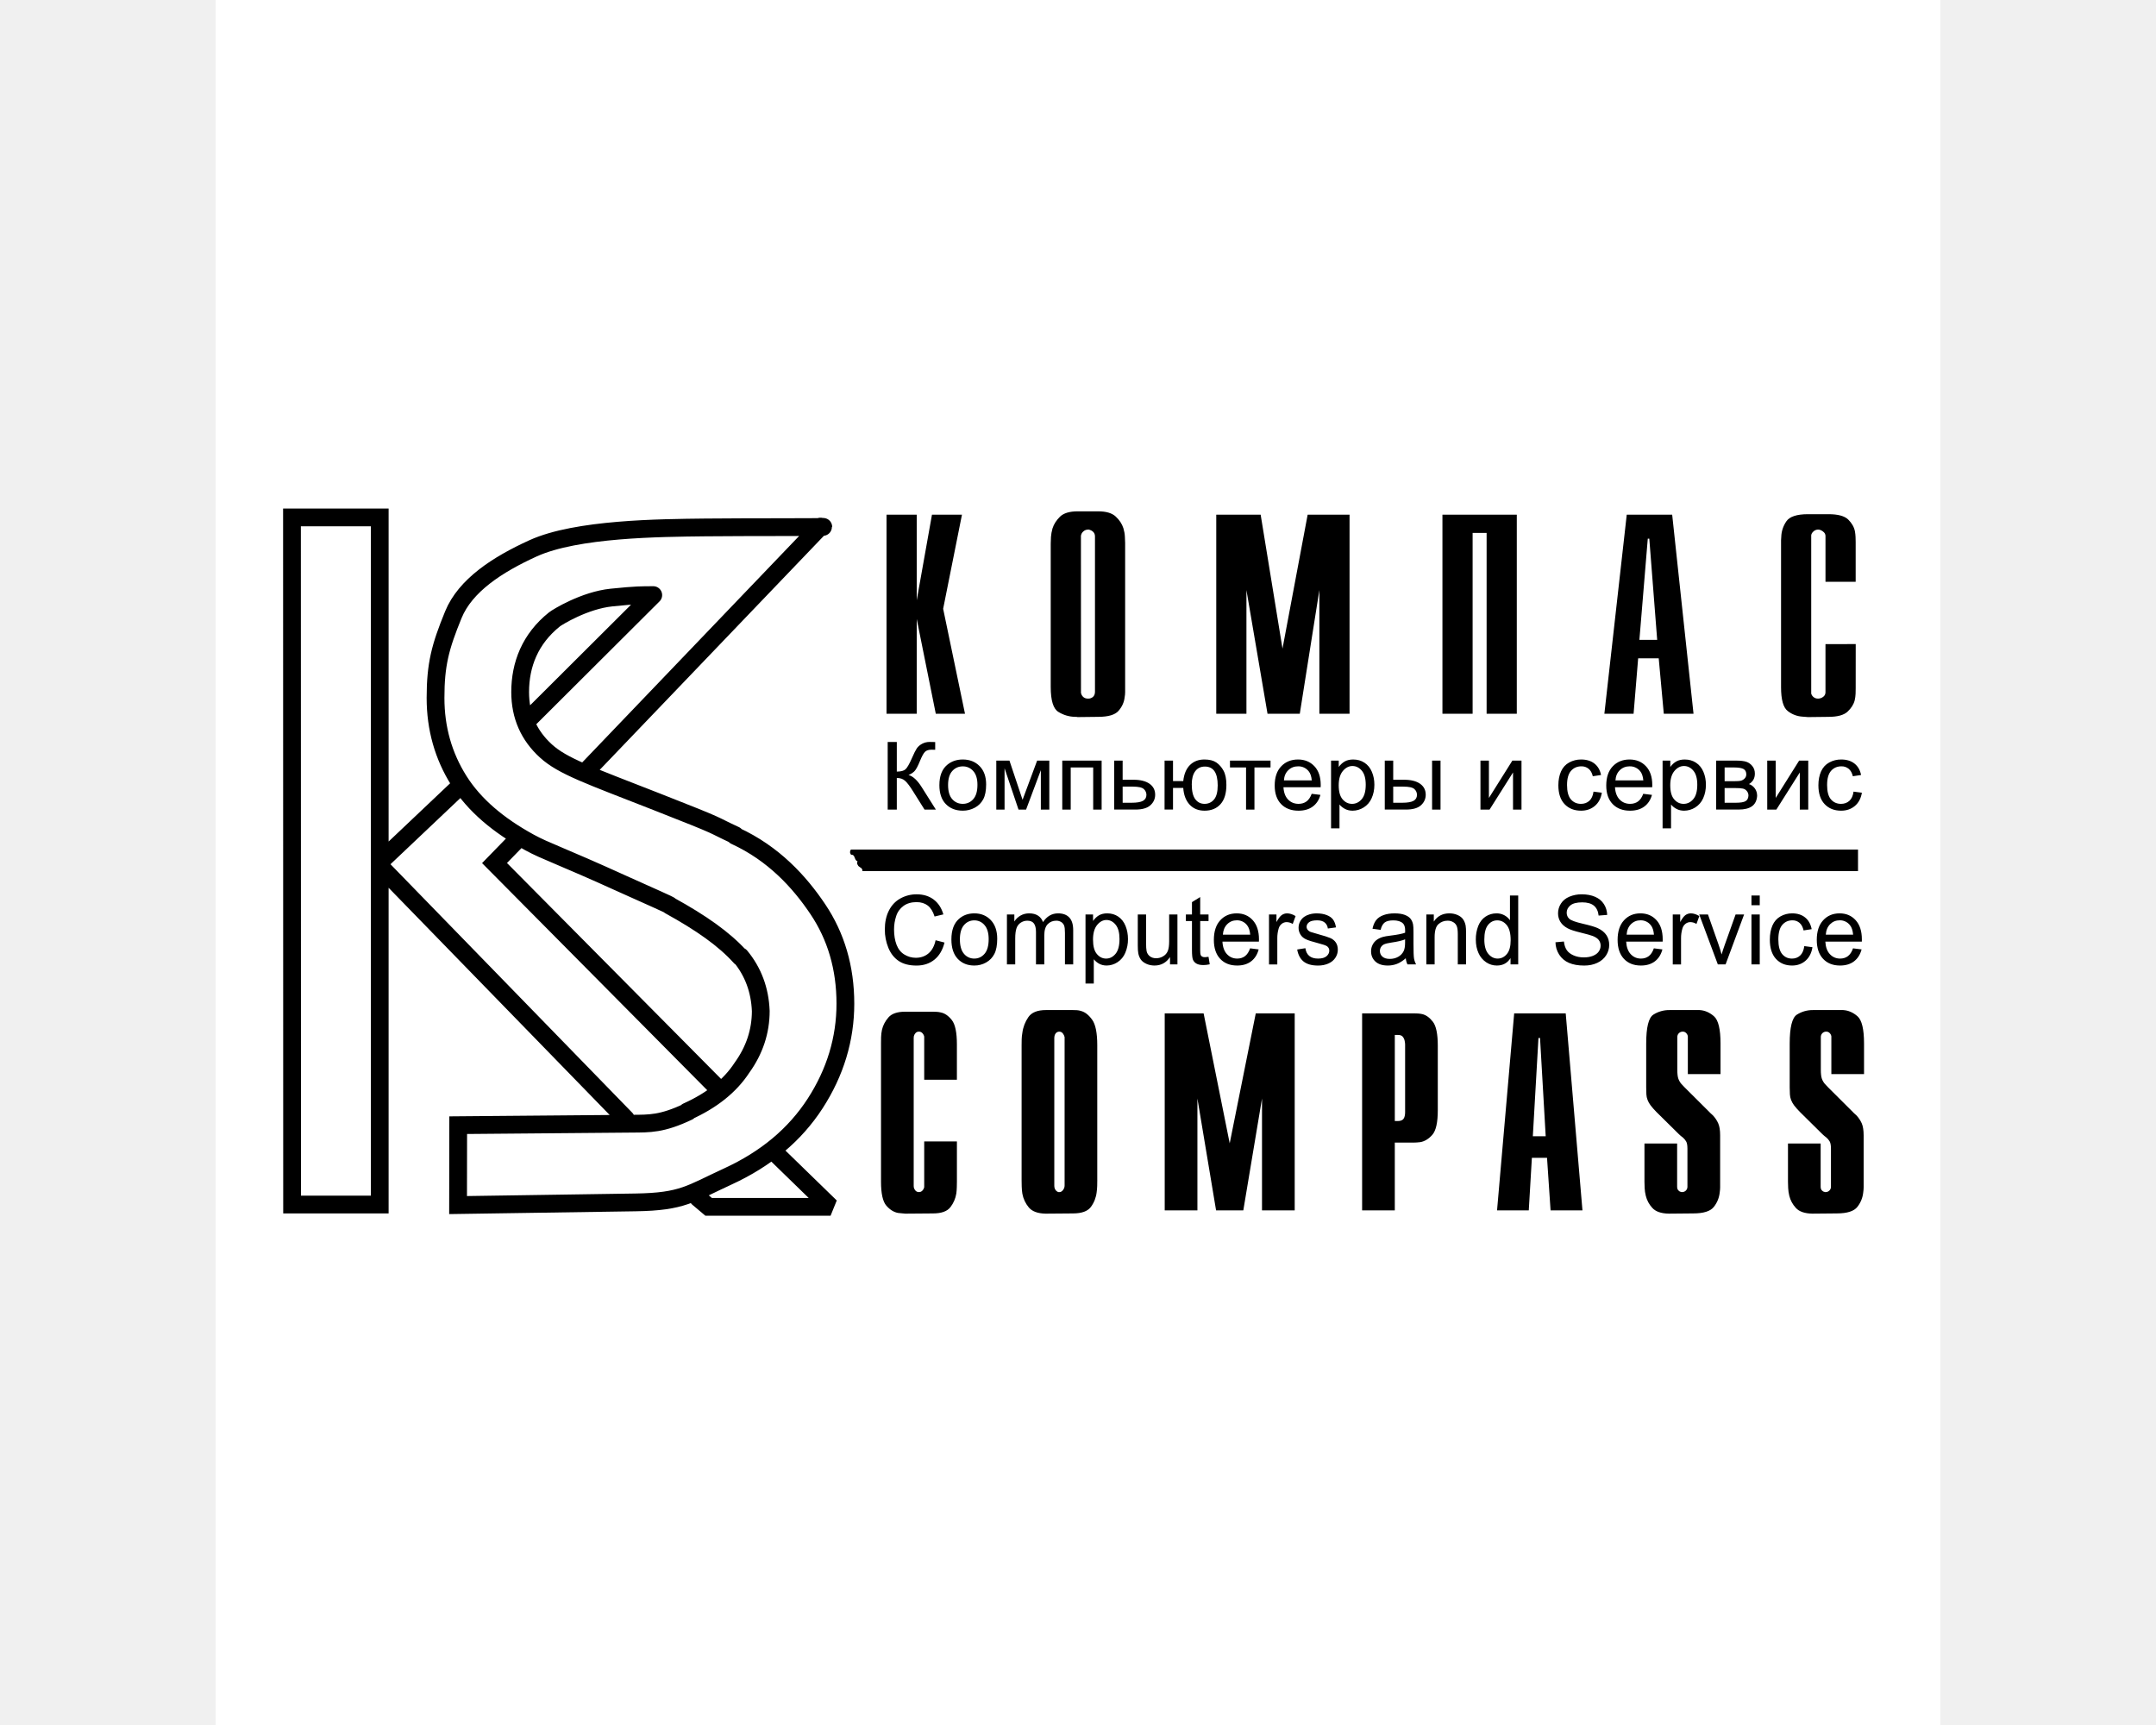
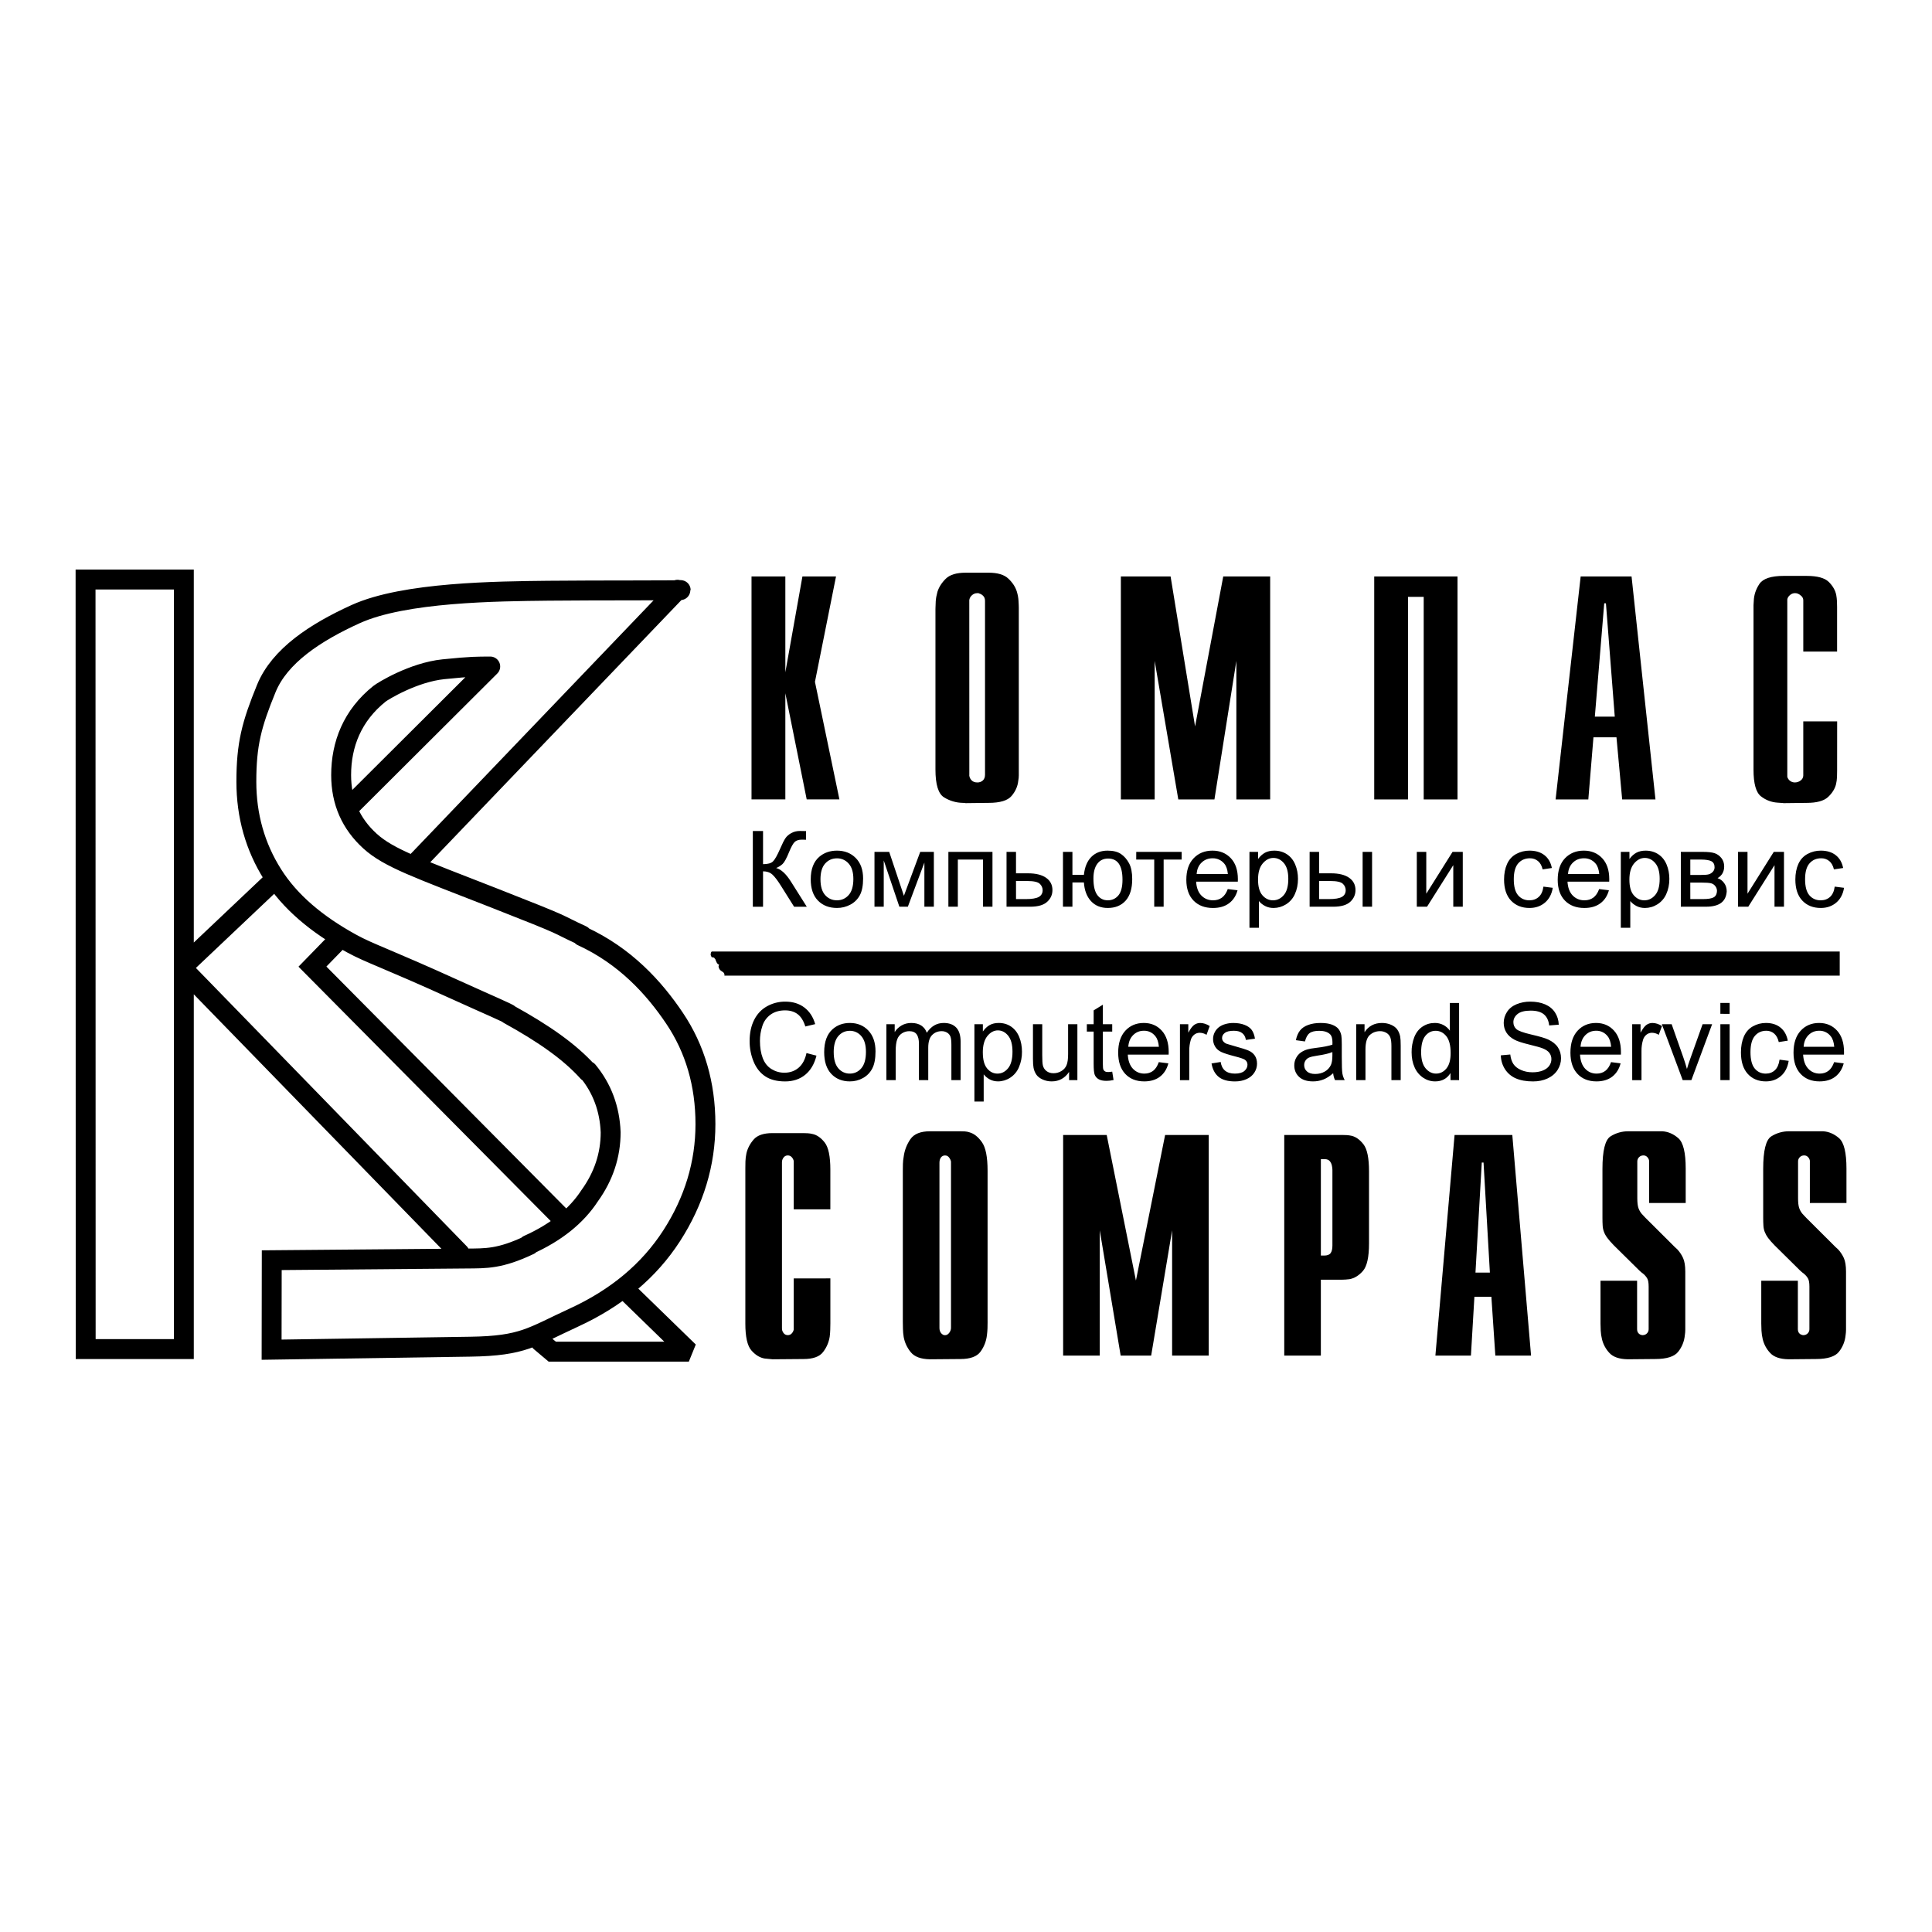
- <svg xmlns="http://www.w3.org/2000/svg" width="500" height="400" viewBox="0 0 192.756 192.756">
+ <svg xmlns="http://www.w3.org/2000/svg" width="600" height="600" viewBox="0 0 192.756 192.756">
  <path fill-rule="evenodd" clip-rule="evenodd" fill="#fff" d="M0 0h192.756v192.756H0V0z" />
  <path fill-rule="evenodd" clip-rule="evenodd" d="M183.549 97.338H72.277v-.147l-.049-.097-.073-.098-.123-.074-.098-.074-.098-.075-.073-.121-.049-.099-.025-.147.049-.172-.122-.048-.074-.098-.048-.074-.049-.123-.049-.098-.025-.098-.074-.073-.048-.074-.098-.025-.148-.024-.024-.049-.024-.049-.025-.049-.024-.074v-.122l.024-.074v-.049l.025-.025.048-.073H183.549v2.403z" />
  <path d="M67.595 58.84L41.51 86.069m-7.633 7.592l-2.705 2.779 25.106 25.318m6.449 7.263l5.999 5.834H55.098l-1.182-.996m-8.059-8.824l-27.178-27.93m-.337-.437v37.93H8.549l-.013-76.779h9.806v41.143m.144-2.755l8.976-8.499m7.346-7.155l14.103-14.056m3.781 57.716c2.756-1.234 4.812-2.877 6.135-4.91m0 0c1.398-1.939 2.099-4.055 2.099-6.344m-.001 0c-.094-2.33-.851-4.375-2.278-6.102m0 .086c-1.793-1.996-4.38-3.814-7.895-5.75m.051.02c.023-.088-2.105-.982-5.318-2.443-6.961-3.167-8.592-3.64-10.4-4.631-3.493-1.915-6.169-4.166-7.896-6.91-1.73-2.75-2.61-5.832-2.61-9.238 0-3.745.524-5.716 1.99-9.3 1.333-3.26 4.9-5.597 8.913-7.421 4.865-2.212 14.173-2.274 19.213-2.333 4.258-.051 15.218-.011 12.9-.077M48.9 66.5c-1.237.003-1.822-.019-4.655.271-3.019.309-6.071 2.197-6.38 2.444-2.714 2.17-3.829 5.044-3.829 8.115 0 2.667.975 4.854 2.878 6.585 1.889 1.717 4.812 2.711 12.414 5.69 7.851 3.077 5.781 2.359 8.734 3.717m0 .075c4.309 1.981 7.194 5.15 9.239 8.195m0 0c2.045 3.043 3.08 6.572 3.081 10.559m0-.001c0 3.934-1.125 7.666-3.376 11.152m-.001.001c-2.255 3.49-5.516 6.209-9.738 8.148m.001 0c-4.224 1.939-5.052 2.83-10.335 2.908l-19.835.299.014-8.928 19.426-.166c1.948-.016 3.339.047 6.281-1.352" fill="none" stroke="#000" stroke-width="1.986" stroke-linecap="round" stroke-miterlimit="2.613" />
  <path d="M75.11 82.91l1.019.001v3.308c.465 0 .793-.089.981-.264.188-.178.432-.604.725-1.277.212-.494.39-.844.527-1.049.138-.204.336-.377.591-.515.256-.139.539-.208.847-.208.391 0 .599.004.619.011v.865l-.204-.005-.205-.005c-.324 0-.567.078-.725.233-.16.153-.344.484-.551.988-.258.639-.478 1.042-.657 1.208a2.043 2.043 0 0 1-.64.4c.496.133.987.584 1.47 1.35l1.586 2.514h-1.266l-1.287-2.049c-.353-.566-.648-.956-.886-1.167-.238-.211-.548-.318-.925-.318v3.534H75.11V82.91zm5.778 4.817c0-1.012.287-1.764.86-2.251.479-.405 1.064-.608 1.755-.608.766 0 1.393.247 1.879.739.486.494.73 1.175.73 2.042 0 .705-.107 1.259-.323 1.662a2.254 2.254 0 0 1-.94.94 2.772 2.772 0 0 1-1.347.336c-.78 0-1.413-.245-1.894-.736-.48-.491-.722-1.2-.722-2.124h.002zm.971 0c0 .702.155 1.228.466 1.575.312.349.705.522 1.178.522.468 0 .859-.176 1.169-.524.312-.35.468-.885.468-1.604 0-.676-.156-1.188-.469-1.537a1.509 1.509 0 0 0-1.168-.523c-.473 0-.866.174-1.177.52-.312.347-.468.873-.468 1.573l.001-.002zm5.388-2.735h1.47l1.466 4.381 1.628-4.381h1.36v5.472h-.945v-4.405l-1.65 4.405h-.846l-1.559-4.616v4.616h-.924v-5.472zm7.373 0h4.399v5.472h-.943V85.76h-2.512v4.704h-.944v-5.472zm5.802 0h.945v2.139h1.197c.779 0 1.383.149 1.805.446.422.296.633.708.633 1.228 0 .457-.176.849-.529 1.172-.352.323-.914.486-1.688.486h-2.363v-5.471zm.947 4.71h.99c.598 0 1.027-.073 1.281-.215.256-.144.385-.371.385-.676a.865.865 0 0 0-.285-.633c-.188-.186-.607-.279-1.254-.279h-1.119l.002 1.803zm4.684-4.71h.943v2.288h1.145c.084-.782.334-1.382.748-1.793.416-.412.955-.619 1.615-.619.564 0 1.01.113 1.334.334.326.224.596.532.807.923s.316.919.316 1.582c0 .943-.219 1.661-.654 2.149-.438.488-1.033.732-1.783.732-.695 0-1.254-.227-1.674-.68-.418-.454-.656-1.076-.709-1.866h-1.145v2.421h-.945l.002-5.471zm4.506.665c-.463 0-.824.174-1.08.522-.258.348-.387.839-.387 1.467 0 .751.129 1.304.389 1.654.26.349.607.524 1.041.524.43 0 .783-.163 1.057-.486.273-.324.412-.848.412-1.568 0-.705-.119-1.234-.355-1.585-.238-.351-.6-.528-1.078-.528h.001zm2.804-.665h4.531v.768h-1.797v4.704h-.939V85.76h-1.797l.002-.768zm9.131 3.71l.977.12c-.154.559-.439.994-.855 1.302-.416.311-.951.465-1.598.465-.816 0-1.463-.247-1.941-.739-.477-.494-.717-1.186-.717-2.074 0-.921.242-1.637.727-2.145.482-.507 1.111-.763 1.879-.763.746 0 1.355.25 1.828.748.473.498.709 1.199.709 2.102 0 .055-.002.138-.006.248h-4.158c.035.6.209 1.061.52 1.379.311.319.701.479 1.166.479.346 0 .643-.089.887-.267.242-.178.44-.463.582-.855zm-3.103-1.499h3.113c-.041-.46-.162-.806-.357-1.036a1.46 1.46 0 0 0-1.17-.536c-.434 0-.799.143-1.094.428-.297.284-.463.666-.492 1.144zm5.267 5.36v-7.571h.859v.712c.203-.278.434-.488.688-.627.256-.139.568-.208.932-.208.475 0 .896.121 1.26.361s.641.58.824 1.018c.186.438.279.92.279 1.44 0 .56-.104 1.064-.309 1.512a2.275 2.275 0 0 1-.893 1.031 2.332 2.332 0 0 1-1.23.358c-.314 0-.598-.065-.848-.196s-.459-.296-.619-.495v2.664l-.943.001zm.856-4.805c0 .705.145 1.226.436 1.562.291.336.643.505 1.057.505.418 0 .779-.174 1.078-.522.299-.348.449-.888.449-1.62 0-.697-.146-1.221-.438-1.566-.293-.347-.645-.521-1.049-.521-.402 0-.758.186-1.068.555-.311.367-.465.904-.465 1.607zm10.435-2.766h.943v5.472h-.943v-5.472zm-5.289 0h.945v2.139h1.197c.779 0 1.381.149 1.803.446.422.296.633.708.633 1.228 0 .457-.176.849-.525 1.172-.354.323-.916.486-1.689.486h-2.363v-5.471h-.001zm.945 4.71h.992c.598 0 1.025-.073 1.281-.215.256-.144.383-.371.383-.676a.863.863 0 0 0-.283-.633c-.188-.186-.607-.279-1.254-.279h-1.119v1.803zm9.75-4.71h.945v4.174l2.621-4.174h1.02v5.472h-.947v-4.147l-2.619 4.147h-1.02v-5.472zm12.635 3.467l.93.119c-.102.628-.363 1.122-.781 1.477s-.934.533-1.541.533c-.764 0-1.377-.245-1.842-.733-.463-.489-.695-1.193-.695-2.106 0-.59.102-1.109.299-1.551.201-.443.504-.776.912-.997a2.74 2.74 0 0 1 1.33-.333c.605 0 1.102.151 1.486.451.385.3.633.728.742 1.281l-.92.139c-.086-.368-.242-.645-.463-.83a1.225 1.225 0 0 0-.809-.278c-.475 0-.863.167-1.16.501s-.447.867-.447 1.591c0 .735.145 1.27.432 1.602.287.333.662.5 1.125.5.369 0 .68-.112.928-.334.25-.222.408-.566.473-1.03l.001-.002zm5.557.243l.975.12c-.154.559-.438.994-.855 1.302-.416.311-.949.465-1.596.465-.816 0-1.463-.247-1.941-.739-.477-.494-.717-1.186-.717-2.074 0-.921.242-1.637.725-2.145.484-.507 1.111-.763 1.879-.763.748 0 1.355.25 1.828.748.473.498.711 1.199.711 2.102 0 .055-.004.138-.006.248h-4.16c.035.6.211 1.061.52 1.379.312.319.701.479 1.166.479.348 0 .645-.089.889-.267.244-.179.439-.464.582-.856v.001zm-3.106-1.499h3.115c-.043-.46-.162-.806-.357-1.036a1.46 1.46 0 0 0-1.172-.536c-.432 0-.799.143-1.094.428-.296.284-.46.666-.492 1.144zm5.268 5.36v-7.571h.861v.712c.203-.278.434-.488.688-.627.256-.139.566-.208.93-.208.477 0 .898.121 1.262.361s.639.58.824 1.018c.184.438.277.92.277 1.44 0 .56-.104 1.064-.307 1.512a2.298 2.298 0 0 1-.893 1.031 2.333 2.333 0 0 1-1.232.358c-.314 0-.598-.065-.848-.196s-.457-.296-.617-.495v2.664l-.945.001zm.857-4.805c0 .705.143 1.226.436 1.562.289.336.641.505 1.055.505.42 0 .779-.174 1.078-.522.301-.348.451-.888.451-1.62 0-.697-.146-1.221-.439-1.566-.291-.347-.643-.521-1.047-.521-.402 0-.76.186-1.07.555-.309.369-.465.906-.465 1.609h.001v-.002zm5.131-2.766h2.178c.535 0 .936.044 1.195.132.26.087.484.248.672.481.188.233.279.514.279.84 0 .261-.055.49-.164.683a1.31 1.31 0 0 1-.496.486c.264.085.48.247.654.482.174.235.26.515.26.837-.035.518-.225.905-.566 1.154-.344.25-.844.375-1.498.375h-2.514v-5.47zm.946 2.303h1.008c.402 0 .68-.02.828-.062a.894.894 0 0 0 .406-.249.64.64 0 0 0 .178-.452c0-.288-.105-.491-.312-.604-.209-.112-.566-.17-1.07-.17h-1.039l.001 1.537zm0 2.407h1.244c.535 0 .904-.062 1.102-.183.199-.122.305-.333.316-.632a.778.778 0 0 0-.174-.485.747.747 0 0 0-.451-.284c-.186-.04-.484-.061-.895-.061h-1.145l.003 1.645zm4.761-4.71h.945v4.174l2.621-4.174h1.018v5.472h-.945v-4.147l-2.619 4.147h-1.02v-5.472zm9.647 3.467l.93.119c-.102.628-.361 1.122-.779 1.477-.42.355-.934.533-1.543.533-.764 0-1.377-.245-1.84-.733-.465-.489-.697-1.193-.697-2.106 0-.59.102-1.109.299-1.551.201-.443.506-.776.912-.997a2.742 2.742 0 0 1 1.332-.333c.605 0 1.102.151 1.484.451.385.3.633.728.742 1.281l-.92.139c-.086-.368-.242-.645-.463-.83a1.225 1.225 0 0 0-.809-.278c-.475 0-.863.167-1.158.501-.299.334-.447.867-.447 1.591 0 .735.143 1.27.43 1.602.287.333.664.5 1.125.5.369 0 .68-.112.93-.334.248-.222.406-.566.471-1.03l.001-.002zM80.461 105.064l.999.258c-.209.836-.587 1.475-1.13 1.914-.543.438-1.209.658-1.995.658-.812 0-1.474-.168-1.983-.506-.509-.338-.898-.826-1.164-1.467a5.334 5.334 0 0 1-.398-2.064c0-.801.15-1.502.45-2.098.3-.598.727-1.051 1.28-1.359a3.681 3.681 0 0 1 1.831-.467c.753 0 1.389.197 1.904.588.515.393.874.945 1.077 1.656l-.983.236c-.176-.561-.43-.971-.762-1.225-.332-.254-.752-.383-1.256-.383-.581 0-1.065.143-1.454.424a2.229 2.229 0 0 0-.82 1.145 4.675 4.675 0 0 0-.237 1.477c0 .654.093 1.227.279 1.715.187.488.479.855.873 1.096.395.242.823.363 1.282.363.559 0 1.034-.166 1.42-.494.388-.33.652-.818.789-1.465v-.002h-.002zm1.768-.089c0-1.031.281-1.797.842-2.295.469-.412 1.043-.619 1.72-.619.751 0 1.366.252 1.843.754.476.504.716 1.197.716 2.082 0 .719-.105 1.283-.316 1.693-.21.412-.52.732-.921.959a2.628 2.628 0 0 1-1.321.342c-.764 0-1.384-.25-1.855-.75s-.708-1.223-.708-2.164v-.002zm.951 0c0 .715.152 1.25.456 1.605a1.46 1.46 0 0 0 1.154.533c.459 0 .842-.18 1.146-.535.306-.357.459-.902.459-1.635 0-.689-.153-1.211-.46-1.566a1.458 1.458 0 0 0-1.146-.533c-.463 0-.849.176-1.152.529-.306.354-.459.889-.459 1.604l.002-.002zm5.255 2.789v-5.576h.829v.781c.171-.271.4-.492.685-.658.285-.166.609-.25.972-.25.406 0 .738.088.996.258.259.17.442.412.549.719.431-.65.994-.977 1.687-.977.542 0 .96.154 1.25.461.292.305.438.777.438 1.414v3.828h-.921v-3.512c0-.379-.03-.652-.089-.816a.788.788 0 0 0-.327-.404 1.02 1.02 0 0 0-.556-.152c-.383 0-.704.133-.958.393-.253.26-.379.68-.379 1.254v3.238h-.928v-3.623c0-.42-.075-.734-.226-.945-.15-.209-.399-.316-.741-.316-.26 0-.503.07-.723.211a1.177 1.177 0 0 0-.482.615c-.098.27-.149.658-.149 1.166v2.893h-.927v-.002zm8.782 2.14v-7.717h.844v.725c.199-.283.424-.498.674-.639s.557-.213.912-.213c.465 0 .879.123 1.234.367.357.246.629.592.809 1.037.182.447.273.939.273 1.469a3.79 3.79 0 0 1-.303 1.541 2.296 2.296 0 0 1-.875 1.051 2.217 2.217 0 0 1-1.207.365c-.307 0-.586-.066-.83-.199a1.923 1.923 0 0 1-.605-.504v2.715l-.926.002zm.84-4.898c0 .719.141 1.25.426 1.592.285.344.631.516 1.035.516.41 0 .764-.178 1.057-.533s.441-.904.441-1.652c0-.709-.143-1.242-.43-1.596s-.631-.531-1.027-.531c-.395 0-.744.189-1.049.564-.303.377-.455.924-.455 1.641h.002v-.001zm8.605 2.758v-.818c-.424.631-1.004.945-1.734.945-.322 0-.623-.062-.902-.188-.279-.127-.49-.287-.623-.477a1.792 1.792 0 0 1-.287-.701c-.037-.186-.057-.48-.057-.883v-3.455h.926v3.094c0 .492.02.826.059.998a.983.983 0 0 0 .369.584c.189.143.424.213.699.213.279 0 .541-.072.783-.217.244-.146.418-.346.518-.594.102-.25.152-.615.152-1.09v-2.988h.926v5.576h-.829v.001zm4.303-.846l.135.836c-.26.057-.496.084-.701.084-.336 0-.598-.055-.781-.162a.904.904 0 0 1-.391-.428c-.076-.176-.113-.549-.113-1.115v-3.211h-.68v-.734h.68v-1.381l.92-.568v1.949h.932v.734h-.932v3.262c0 .27.018.443.049.52.033.076.086.141.16.186s.18.068.316.068c.103-.001.24-.015.406-.04zm4.648-.949l.955.121c-.148.57-.43 1.014-.836 1.328-.41.314-.932.473-1.566.473-.799 0-1.434-.25-1.902-.752-.469-.504-.703-1.209-.703-2.115 0-.939.238-1.668.711-2.186.475-.518 1.09-.777 1.842-.777.732 0 1.33.254 1.793.762s.695 1.223.695 2.143c0 .057-.004.141-.006.252h-4.076c.033.613.205 1.082.508 1.406.307.326.688.49 1.145.49.34 0 .629-.092.869-.273s.431-.474.571-.872zm-3.043-1.53h3.053c-.041-.469-.158-.82-.352-1.055a1.401 1.401 0 0 0-1.146-.547c-.424 0-.783.146-1.072.436-.291.291-.451.68-.483 1.166zm5.155 3.325l-.002-5.576h.834v.844c.213-.393.41-.654.588-.779.182-.127.381-.191.598-.191.311 0 .629.104.951.305l-.32.877a1.31 1.31 0 0 0-.678-.205.869.869 0 0 0-.545.188 1.005 1.005 0 0 0-.346.518 3.711 3.711 0 0 0-.154 1.102v2.92h-.926v-.003zm3.15-1.664l.914-.146c.053.375.195.662.43.861.236.197.564.299.986.299.424 0 .74-.088.947-.264.205-.178.309-.387.309-.625a.58.58 0 0 0-.271-.502c-.127-.084-.445-.193-.949-.322-.68-.174-1.15-.326-1.412-.453s-.463-.305-.596-.531a1.412 1.412 0 0 1-.205-.748c0-.248.057-.479.168-.689a1.52 1.52 0 0 1 .455-.529 1.97 1.97 0 0 1 .59-.275c.248-.074.516-.113.801-.113.428 0 .805.062 1.129.189.324.125.564.297.719.512.152.217.262.504.318.865l-.906.125c-.041-.287-.16-.512-.357-.672-.197-.162-.477-.242-.836-.242-.426 0-.73.072-.912.215s-.271.312-.271.506c0 .123.037.232.113.33a.798.798 0 0 0 .354.252c.092.035.367.115.82.242.654.178 1.111.326 1.371.438.258.113.463.279.609.496s.221.488.221.811c0 .314-.09.611-.27.889-.18.279-.441.496-.779.646-.34.152-.725.229-1.152.229-.709 0-1.252-.15-1.625-.451-.371-.301-.611-.748-.713-1.34v-.003zm12.137.976c-.344.299-.674.51-.992.631a2.804 2.804 0 0 1-1.021.184c-.6 0-1.062-.148-1.385-.447s-.484-.684-.484-1.148c0-.273.062-.523.184-.748.121-.227.279-.408.477-.545s.422-.24.668-.309c.18-.051.457-.1.824-.145.748-.088 1.299-.199 1.652-.324l.004-.246c0-.387-.086-.658-.262-.814-.236-.213-.59-.32-1.055-.32-.436 0-.76.078-.965.232-.207.156-.361.432-.461.828l-.906-.125c.082-.396.217-.717.406-.959.189-.244.461-.432.818-.562.355-.131.77-.197 1.24-.197.465 0 .846.057 1.137.168s.506.254.643.424c.139.17.234.385.289.643.031.16.047.453.047.873v1.26c0 .877.021 1.436.059 1.666.039.232.119.459.234.67h-.967a2.034 2.034 0 0 1-.186-.688h.002v-.002zm-.078-2.111c-.336.141-.842.26-1.514.357-.381.057-.65.119-.809.189a.807.807 0 0 0-.494.756c0 .252.094.463.281.631.186.166.461.252.82.252.355 0 .676-.08.951-.238a1.46 1.46 0 0 0 .613-.654c.1-.213.15-.529.15-.945v-.348h.002zm2.373 2.799v-5.576h.834v.793c.4-.611.98-.92 1.738-.92.33 0 .633.061.908.182.277.119.484.279.621.475s.234.43.289.699c.033.176.051.482.051.918v3.43h-.926v-3.391c0-.387-.037-.674-.109-.865a.883.883 0 0 0-.383-.455 1.196 1.196 0 0 0-.646-.174c-.395 0-.736.129-1.021.385-.287.256-.43.742-.43 1.455v3.045h-.926v-.001zm9.41 0l-.002-.703c-.346.555-.855.83-1.527.83-.438 0-.838-.123-1.201-.367a2.388 2.388 0 0 1-.85-1.027c-.201-.438-.301-.943-.301-1.514a4.1 4.1 0 0 1 .271-1.516c.182-.453.455-.803.818-1.043s.77-.363 1.219-.363a1.8 1.8 0 0 1 1.508.768v-2.762h.922v7.697h-.857zm-2.93-2.784c0 .713.148 1.25.441 1.602.295.354.645.531 1.047.531.404 0 .75-.17 1.031-.506.283-.338.424-.854.424-1.547 0-.764-.145-1.324-.432-1.68-.287-.357-.645-.537-1.066-.537-.41 0-.756.172-1.031.514-.275.344-.414.887-.414 1.625v-.002zm7.953.311l.941-.084c.043.385.148.703.311.949s.418.447.76.598c.342.152.73.229 1.156.229.381 0 .721-.059 1.01-.172.291-.117.508-.275.65-.477s.215-.422.215-.658a1.01 1.01 0 0 0-.207-.635c-.137-.18-.363-.332-.678-.453-.203-.082-.652-.207-1.344-.377-.693-.168-1.18-.328-1.457-.48-.359-.193-.629-.432-.805-.717s-.266-.605-.266-.959c0-.389.107-.752.324-1.088.215-.338.531-.596.947-.77a3.511 3.511 0 0 1 1.385-.264c.559 0 1.053.092 1.479.275.428.184.756.455.986.811.23.357.354.764.371 1.215l-.957.074c-.053-.486-.229-.855-.523-1.104-.297-.248-.736-.373-1.314-.373-.604 0-1.045.113-1.318.338-.277.227-.416.498-.416.816 0 .277.1.506.293.684.191.18.695.361 1.506.549s1.369.352 1.67.492c.438.205.764.469.973.785.209.314.312.682.312 1.096 0 .408-.115.795-.342 1.156-.23.361-.562.645-.992.846s-.916.301-1.455.301c-.682 0-1.256-.102-1.715-.303a2.416 2.416 0 0 1-1.086-.916 2.633 2.633 0 0 1-.416-1.385h.002v.001zm10.994.678l.955.121c-.15.57-.43 1.014-.836 1.328-.41.314-.932.473-1.566.473-.801 0-1.434-.25-1.902-.752-.469-.504-.703-1.209-.703-2.115 0-.939.238-1.668.711-2.186.475-.518 1.09-.777 1.842-.777.732 0 1.33.254 1.793.762s.693 1.223.693 2.143l-.004.252h-4.078c.035.613.207 1.082.51 1.406.307.326.688.49 1.145.49.34 0 .629-.092.869-.273s.432-.473.57-.871h.001v-.001zm-3.043-1.53h3.053c-.041-.469-.158-.82-.352-1.055a1.404 1.404 0 0 0-1.146-.547c-.424 0-.783.146-1.072.436-.291.291-.453.68-.483 1.166zm5.155 3.325l-.002-5.576h.834v.844c.213-.393.41-.654.588-.779.182-.127.381-.191.596-.191.312 0 .631.104.953.305l-.32.877a1.316 1.316 0 0 0-.678-.205.869.869 0 0 0-.545.188 1.005 1.005 0 0 0-.346.518 3.711 3.711 0 0 0-.154 1.102v2.92h-.926v-.003zm5.037 0l-2.08-5.576h.979l1.174 3.34c.125.359.244.736.35 1.125.082-.295.197-.65.346-1.061l1.215-3.404h.951l-2.068 5.576h-.867zm3.758-6.614v-1.084h.926v1.086l-.926-.002zm0 6.614v-5.576h.926v5.576h-.926zm5.904-2.043l.912.121c-.1.641-.355 1.145-.766 1.506s-.914.543-1.512.543c-.748 0-1.348-.25-1.803-.746-.455-.5-.682-1.217-.682-2.148 0-.602.098-1.129.291-1.58.197-.451.496-.791.895-1.016.4-.227.836-.34 1.305-.34.594 0 1.08.154 1.455.461.379.305.621.742.729 1.305l-.902.141c-.084-.375-.238-.656-.455-.846a1.166 1.166 0 0 0-.791-.283c-.465 0-.846.17-1.137.512-.291.34-.438.883-.438 1.621 0 .75.141 1.293.422 1.633s.65.51 1.102.51c.363 0 .668-.115.912-.342.242-.227.398-.576.463-1.049v-.003zm5.447.248l.957.121c-.152.57-.432 1.014-.84 1.328s-.932.473-1.564.473c-.801 0-1.434-.25-1.902-.752-.469-.504-.703-1.209-.703-2.115 0-.939.236-1.668.711-2.186s1.088-.777 1.842-.777c.732 0 1.328.254 1.791.762s.695 1.223.695 2.143l-.004.252h-4.078c.035.613.205 1.082.51 1.406.307.326.688.49 1.145.49.34 0 .629-.092.869-.273s.432-.473.57-.871h.001v-.001zm-3.043-1.53h3.053c-.041-.469-.158-.82-.352-1.055a1.404 1.404 0 0 0-1.146-.547c-.426 0-.783.146-1.072.436-.291.291-.453.68-.483 1.166zM74.979 57.513h3.375v9.562l1.704-9.562h3.352l-2.102 10.515 2.441 11.729h-3.264l-2.131-10.59v10.59h-3.375V57.513zm18.353 3.231v-.051a15 15 0 0 1 .026-.702c.018-.289.077-.605.17-.943.151-.475.431-.915.836-1.311.406-.399 1.069-.599 1.977-.599h2.298c.889 0 1.545.196 1.957.585.418.389.705.826.855 1.301.094.316.152.626.166.926.02.299.029.54.029.716V77.35c0 .175-.018.364-.055.557-.055.544-.279 1.05-.668 1.507-.387.458-1.15.688-2.285.688l-2.298.027a.556.556 0 0 0-.155-.027h-.129a3.636 3.636 0 0 1-1.874-.554c-.568-.351-.852-1.28-.852-2.78V60.744h.002zm3.378 16.55c0 .017-.004.034-.004.042v.041a.802.802 0 0 0 .229.475c.134.141.326.213.568.213a.79.79 0 0 0 .557-.199c.141-.131.215-.324.215-.568V59.95c0-.214-.062-.382-.186-.503a.881.881 0 0 0-.412-.24.102.102 0 0 0-.07-.028h-.104a.768.768 0 0 0-.538.214.768.768 0 0 0-.259.478v.08l.004 17.343zm15.118-19.781h4.963l2.441 14.964 2.811-14.964h4.682v22.245h-3.373V65.937l-2.188 13.821h-3.605l-2.357-13.821v13.821h-3.373V57.513h-.001zm25.277 0h8.311v22.245h-3.373V59.551h-1.564v20.207h-3.373V57.513h-.001zm20.598 0h5.078l2.385 22.245h-3.322l-.568-6.197h-2.297l-.512 6.197h-3.264l2.5-22.245zm3.402 13.984l-.881-11.307h-.17l-.936 11.307h1.987zm22.188.474l-.004 4.849v.08c0 .175-.004.385-.012.622a3.836 3.836 0 0 1-.098.73c-.115.458-.385.884-.797 1.27-.414.385-1.125.581-2.129.581l-2.301.027c-.092-.017-.191-.027-.295-.027s-.217-.01-.328-.024a2.94 2.94 0 0 1-1.629-.623c-.502-.379-.752-1.27-.752-2.664V60.744v-.368c0-.123.01-.258.025-.399.018-.616.209-1.19.566-1.721.359-.53 1.166-.798 2.412-.798h2.301c1.059 0 1.793.199 2.199.595.404.399.66.839.752 1.314.037.209.062.419.07.623.006.203.014.396.014.571V65.01h-3.373v-5.113a.588.588 0 0 0-.17-.413 1.121 1.121 0 0 0-.373-.251.471.471 0 0 0-.141-.042c-.055-.007-.105-.014-.143-.014a.763.763 0 0 0-.51.2c-.15.131-.24.278-.258.437v17.692a.774.774 0 0 0 .768.558.92.92 0 0 0 .568-.199.607.607 0 0 0 .258-.489v-5.402l3.38-.003zM82.846 127.545v4.484c0 .191-.006.406-.012.641s-.025.469-.054.693a3.34 3.34 0 0 1-.664 1.533c-.355.463-1.005.695-1.946.695l-3.088.025a6.523 6.523 0 0 0-.393-.037 5.487 5.487 0 0 1-.413-.041c-.478-.084-.918-.357-1.313-.811-.398-.455-.6-1.348-.6-2.672v-15.359-.051-.053c0-.211.003-.449.009-.707.006-.264.042-.535.099-.814.116-.504.362-.971.729-1.389.367-.42.988-.631 1.859-.631h3.087c.13 0 .277.008.435.014.159.008.314.033.458.068.446.086.861.371 1.237.848.379.48.568 1.387.568 2.715v3.959h-3.653v-4.691-.051-.082a.809.809 0 0 0-.198-.379.5.5 0 0 0-.39-.174.494.494 0 0 0-.381.158.8.8 0 0 0-.187.344.383.383 0 0 1-.008.088.529.529 0 0 0-.011.096v16.562c0 .033.003.064.008.088a.453.453 0 0 1 .011.096.771.771 0 0 0 .187.34.498.498 0 0 0 .381.156.503.503 0 0 0 .39-.17.815.815 0 0 0 .198-.381v-.076-5.032l3.655-.002zm15.687 4.297v.027c0 .211-.004.432-.01.658a7.084 7.084 0 0 1-.057.68 3.425 3.425 0 0 1-.639 1.648c-.355.49-1.029.736-2.014.736l-3.043.025c-.898-.016-1.534-.254-1.901-.707a3.313 3.313 0 0 1-.709-1.52 6.12 6.12 0 0 1-.073-.811c-.006-.262-.012-.5-.012-.711v-15.07c0-.207.003-.434.009-.668.005-.234.033-.477.076-.719a3.954 3.954 0 0 1 .672-1.756c.362-.525 1.017-.787 1.96-.787h3.021c.144 0 .293.008.445.014.153.006.312.041.469.092.447.123.861.449 1.238.98.379.531.566 1.482.566 2.844v15.045h.002zm-4.804.631c0 .211.048.377.141.5a.625.625 0 0 0 .314.234H94.359c.13-.018.251-.102.358-.248s.164-.311.164-.484v-16.459-.051-.078a.985.985 0 0 0-.198-.41.477.477 0 0 0-.39-.197.494.494 0 0 0-.412.197c-.102.131-.152.314-.152.539v16.457zm12.339-19.237h4.348l2.916 14.523 2.912-14.523h4.352v22.014h-3.654v-12.5l-2.09 12.5h-3.043l-2.086-12.5v12.5h-3.654v-22.014h-.001zm22.063 0H133.89c.145 0 .303.008.467.014.166.008.332.035.49.068.436.104.834.393 1.195.861.361.471.545 1.365.545 2.674v7.207c0 1.363-.203 2.279-.607 2.742-.406.463-.859.738-1.35.824-.131.016-.26.029-.391.037-.129.006-.256.014-.369.014h-2.088v7.572h-3.652v-22.013h.001zm3.98 12.032c.316 0 .533-.086.648-.25.117-.162.176-.416.176-.744v-7.549c0-.053-.006-.117-.012-.186-.006-.066-.02-.139-.033-.207a1.034 1.034 0 0 0-.207-.473c-.107-.141-.287-.211-.533-.211h-.367v9.619h.328v.001zm13.012-12.032h5.76l1.871 22.014h-3.564l-.395-5.871h-1.693l-.348 5.871h-3.545l1.914-22.014zm3.523 13.733l-.633-10.98h-.176l-.629 10.98h1.438zm14.688.81v4.826c0 .174.045.309.131.404.084.096.18.156.281.17a.153.153 0 0 0 .074.027h.078a.578.578 0 0 0 .414-.17.582.582 0 0 0 .174-.432v-4.248c0-.381-.051-.66-.152-.822a1.768 1.768 0 0 0-.369-.434 6.791 6.791 0 0 1-.219-.17 4.89 4.89 0 0 1-.217-.197l-2.523-2.492c-.273-.279-.488-.525-.641-.732s-.266-.412-.336-.604a1.995 1.995 0 0 1-.131-.615 12.326 12.326 0 0 1-.021-.773v-.092-4.811c0-1.816.268-2.895.801-3.236a3.273 3.273 0 0 1 1.787-.51H165.854c.58.035 1.113.27 1.6.695.486.428.729 1.439.729 3.027v3.432h-3.652v-4.141-.037-.041a.636.636 0 0 0-.176-.354.5.5 0 0 0-.389-.172.596.596 0 0 0-.612.608v3.666c0 .42.037.74.107.957.074.219.184.416.328.59.057.068.121.135.184.197.064.061.135.137.209.221l2.607 2.596.283.285c.088.088.178.17.262.238.246.262.443.559.588.879s.219.773.219 1.348v5.82c0 .173-.018.359-.047.551a3.08 3.08 0 0 1-.652 1.621c-.375.49-1.146.736-2.305.736l-2.738.025c-.852-.016-1.469-.23-1.836-.639a3.04 3.04 0 0 1-.73-1.352 4.506 4.506 0 0 1-.129-.865 14.6 14.6 0 0 1-.021-.709v-.037-4.232l3.651-.002zm16.039 0v4.826c0 .174.045.309.129.404s.182.156.283.17c.027.018.053.027.074.027h.078a.57.57 0 0 0 .412-.17.577.577 0 0 0 .176-.432v-4.248c0-.381-.051-.66-.152-.822a1.733 1.733 0 0 0-.371-.434c-.072-.055-.146-.111-.217-.17-.074-.061-.146-.129-.219-.197l-2.521-2.492a7.62 7.62 0 0 1-.643-.732 2.62 2.62 0 0 1-.336-.604 2.053 2.053 0 0 1-.129-.615 12.178 12.178 0 0 1-.023-.773v-.092-4.811c0-1.816.27-2.895.803-3.236a3.271 3.271 0 0 1 1.785-.51h3.391c.578.035 1.113.27 1.6.695.484.428.729 1.439.729 3.027v3.432h-3.652v-4.141-.037-.041a.65.65 0 0 0-.176-.354.505.505 0 0 0-.391-.172.592.592 0 0 0-.61.608v3.666c0 .42.037.74.107.957.072.219.184.416.328.59.055.068.121.135.184.197.064.061.135.137.209.221l2.605 2.596c.104.102.199.199.283.285.088.088.178.17.264.238.246.262.443.559.588.879.143.32.217.773.217 1.348v5.82c0 .173-.018.359-.045.551a3.097 3.097 0 0 1-.652 1.621c-.377.49-1.146.736-2.305.736l-2.738.025c-.854-.016-1.469-.23-1.836-.639a3.045 3.045 0 0 1-.732-1.352 4.66 4.66 0 0 1-.127-.865 14.6 14.6 0 0 1-.021-.709v-.037-4.232l3.651-.002z" fill-rule="evenodd" clip-rule="evenodd" />
</svg>
